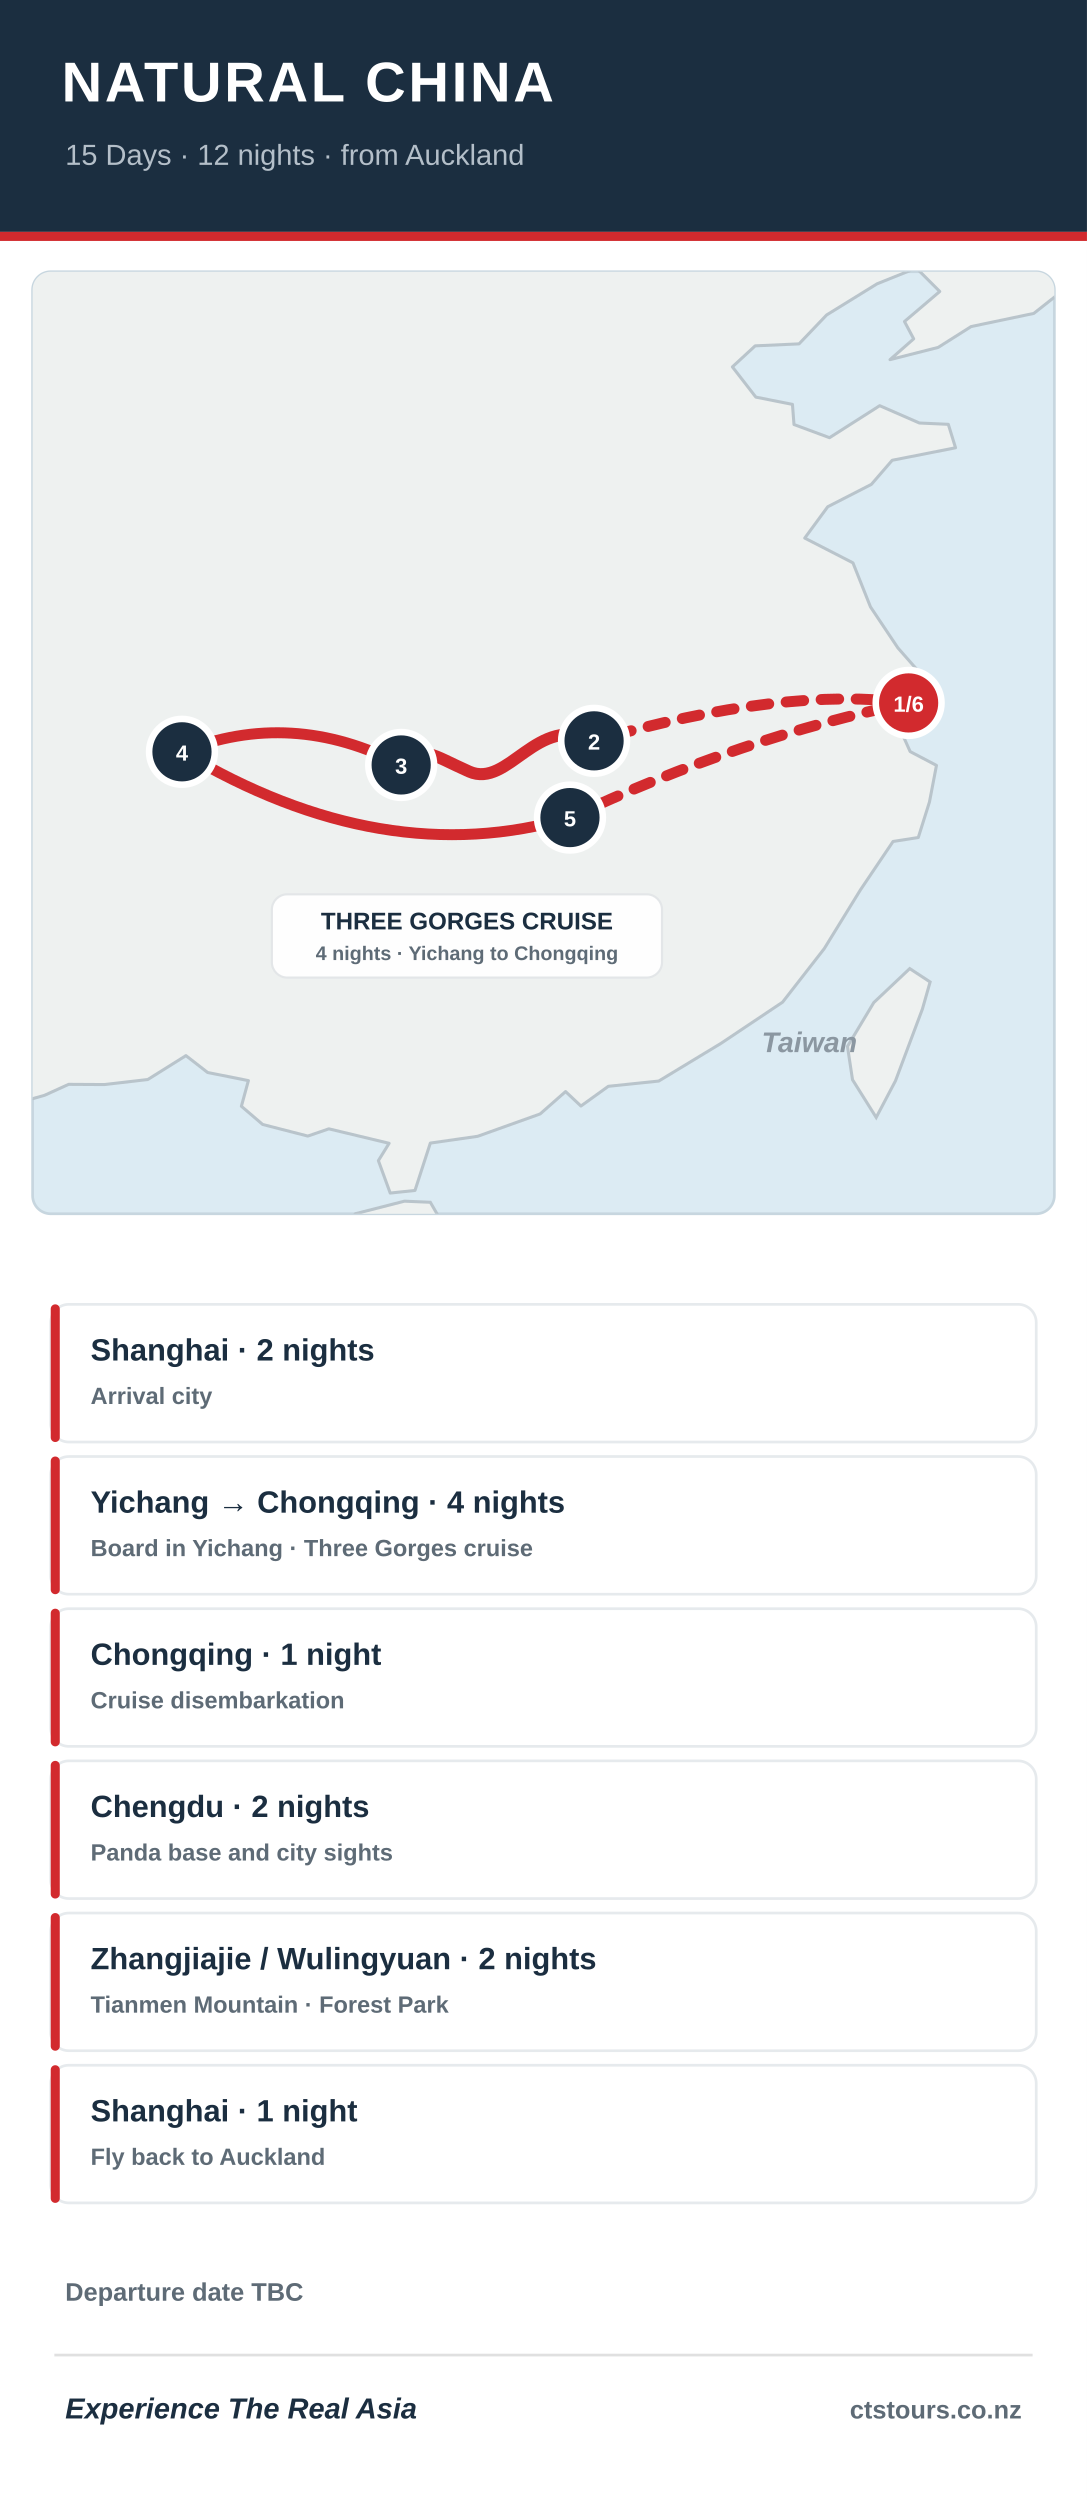
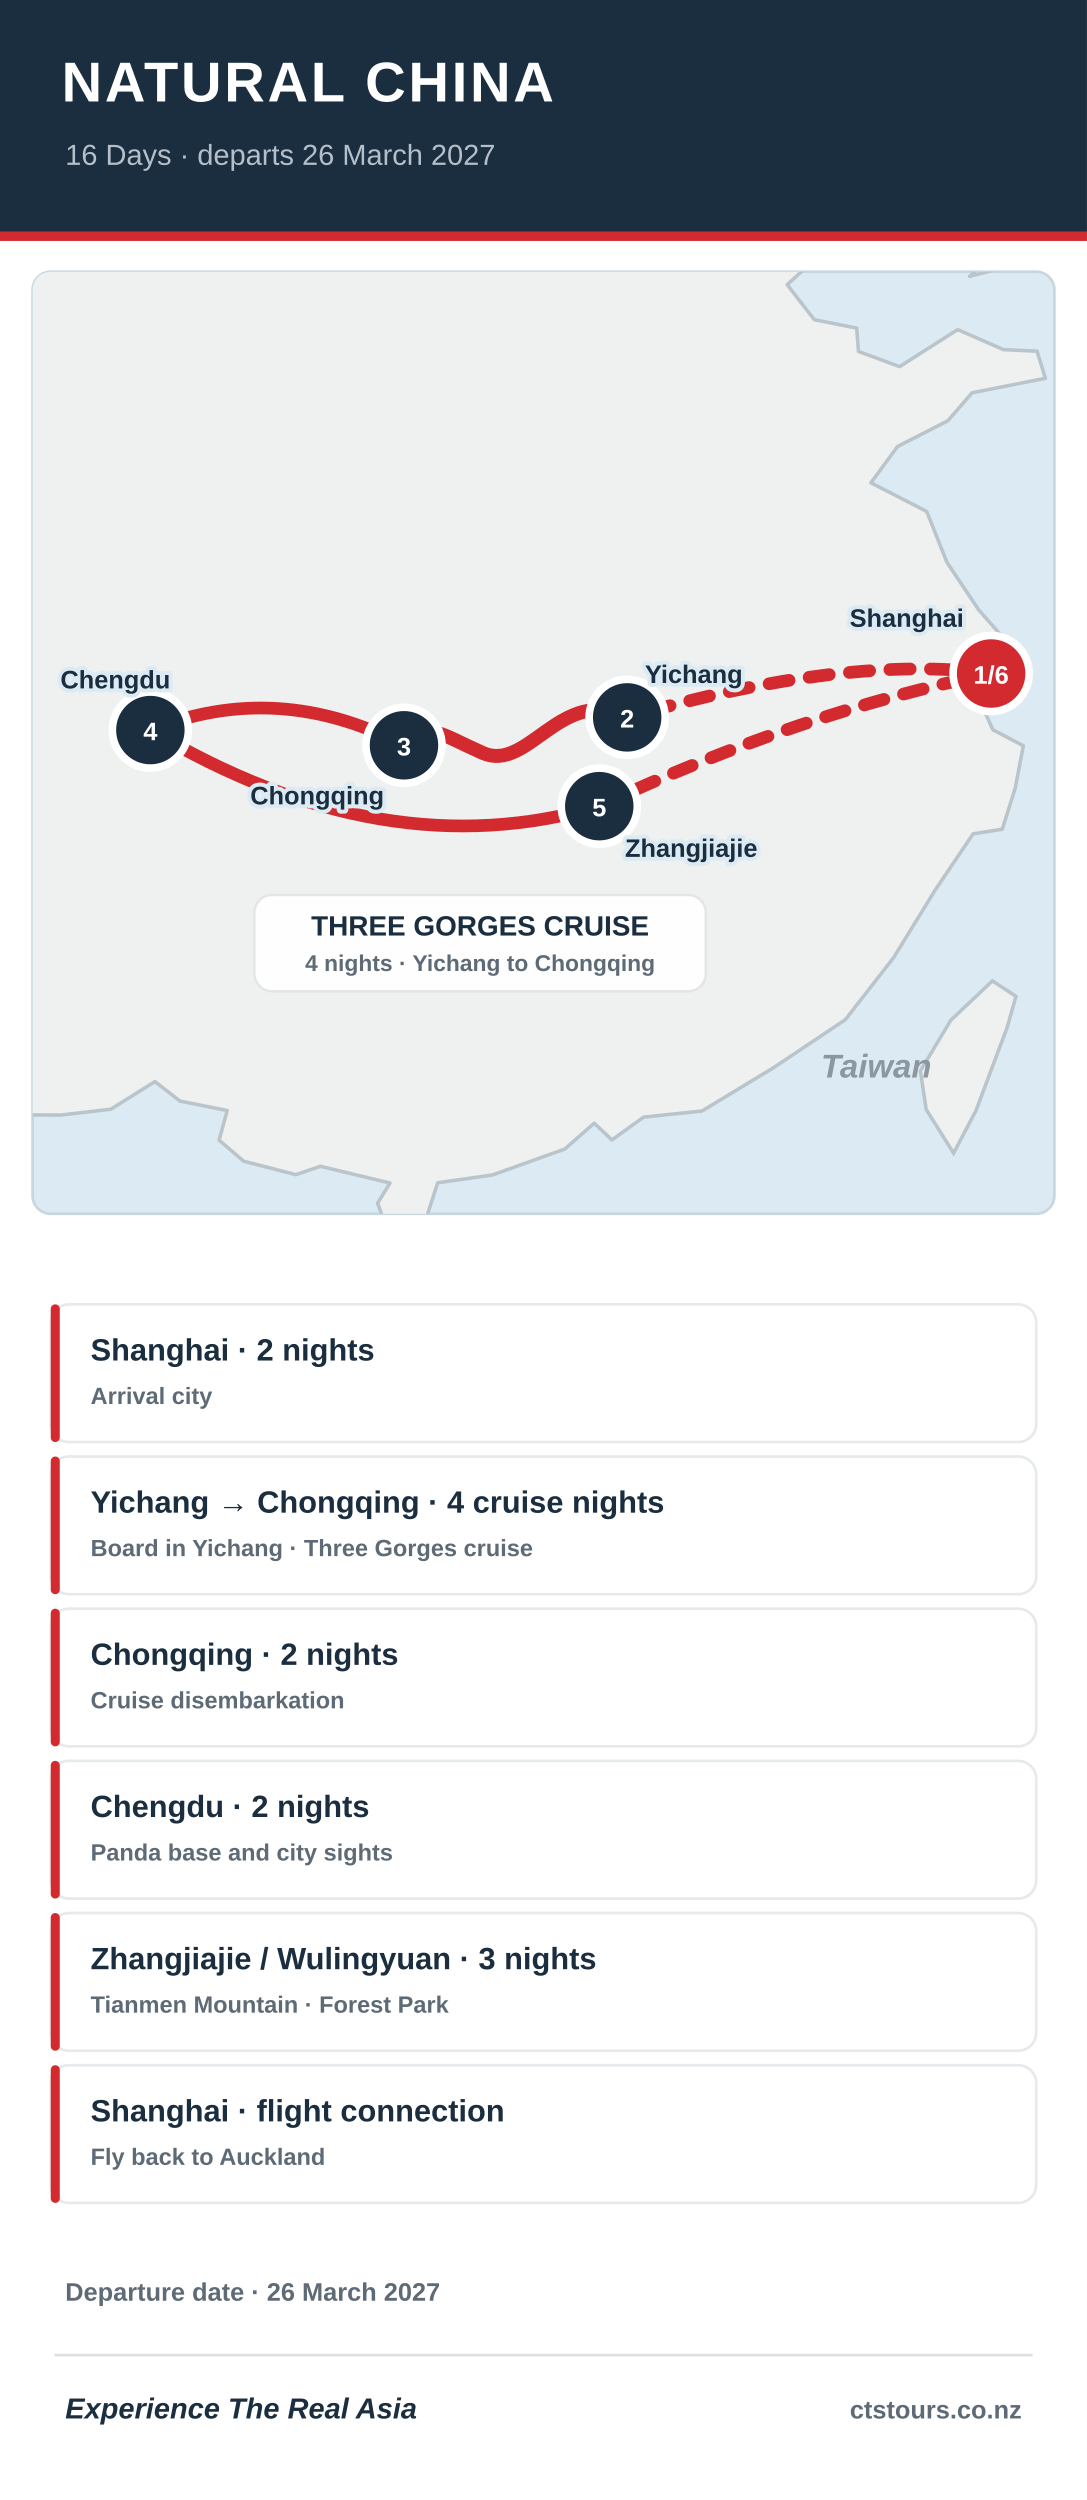
<svg xmlns="http://www.w3.org/2000/svg" viewBox="0 0 600 1380" font-family="'Helvetica Neue',Arial,sans-serif" role="img" aria-labelledby="title desc">
  <defs>
    <clipPath id="mobileClip">
      <rect x="18" y="150" width="564" height="520" rx="10" />
    </clipPath>
  </defs>
  <rect width="600" height="1380" fill="#fff" />
  <rect width="600" height="128" fill="#1B2E40" />
  <rect y="128" width="600" height="5" fill="#D22A2E" />
  <text x="34" y="56" fill="#fff" font-size="31" font-weight="800" letter-spacing="1.5">NATURAL CHINA</text>
-   <text x="36" y="91" fill="#B4BFC9" font-size="16" font-weight="500">15 Days · 12 nights · from Auckland</text>
+   <text x="36" y="91" fill="#B4BFC9" font-size="16" font-weight="500">16 Days · departs 26 March 2027</text>
  <rect x="18" y="150" width="564" height="520" rx="10" fill="#DCEBF3" stroke="#C7D6DF" stroke-width="1.5" />
  <g clip-path="url(#mobileClip)">
-     <g transform="matrix(1.21 0 0 1.21 -196 -190)">
+     <g transform="matrix(1.4 0 0 1.4 -260 -297)">
      <path d="M 702.8,99.2 L 738.4,105.8 L 762.6,120.3 L 770.8,139.5 L 801.9,139.5 L 819.6,131.5 L 853.3,125.4 L 842.6,143.8 L 834.7,151.3 L 827.7,173.7 L 813.9,193.5 L 789.2,189.9 L 771.6,197.1 L 777.0,214.6 L 774.1,238.7 L 763.6,239.3 L 763.8,249.7 L 750.6,237.6 L 742.4,249.1 L 710.9,257.9 L 714.1,268.6 L 696.4,267.9 L 686.7,261.5 L 672.7,276.0 L 650.2,286.9 L 633.6,300.0 L 605.0,306.0 L 590.0,315.5 L 568.0,321.1 L 578.8,311.6 L 574.6,303.7 L 590.7,290.0 L 580.0,279.3 L 562.1,286.5 L 539.1,300.7 L 526.5,313.9 L 506.5,314.8 L 496.1,324.4 L 506.8,338.2 L 523.5,341.5 L 524.2,350.7 L 540.4,356.7 L 563.3,342.1 L 581.4,350.0 L 594.6,350.6 L 597.9,361.3 L 569.0,367.0 L 559.5,378.0 L 539.6,388.2 L 529.1,402.5 L 551.1,413.8 L 559.1,433.9 L 571.6,452.6 L 585.4,468.3 L 585.1,483.4 L 572.3,489.0 L 577.2,499.9 L 589.2,506.2 L 586.0,522.9 L 580.9,539.1 L 569.4,540.9 L 554.5,563.0 L 538.0,589.8 L 519.0,614.2 L 490.9,633.0 L 462.5,650.2 L 439.5,652.6 L 427.0,661.6 L 420.0,655.0 L 408.4,665.2 L 379.9,675.4 L 358.3,678.5 L 351.3,700.1 L 340.0,701.3 L 334.6,686.5 L 339.5,678.6 L 312.0,672.0 L 302.4,675.3 L 281.8,670.0 L 272.1,661.7 L 275.3,650.0 L 256.7,646.3 L 246.8,638.6 L 229.4,649.5 L 209.6,651.8 L 193.3,651.7 L 182.3,656.7 L 171.7,659.7 L 174.8,683.1 L 163.9,682.5 L 162.1,677.7 L 161.5,669.3 L 146.5,675.2 L 137.6,671.5 L 122.5,663.8 L 128.4,646.8 L 115.5,642.9 L 110.6,624.1 L 89.1,627.5 L 91.5,603.2 L 110.9,586.2 L 111.7,569.3 L 111.1,553.7 L 102.2,548.8 L 95.3,536.8 L 83.4,538.3 L 61.4,535.3 L 68.3,526.7 L 58.7,514.0 L 44.1,522.6 L 27.0,517.6 L 3.5,530.6 L -15.1,545.8 L -31.6,548.3 L -40.5,542.8 L -51.3,542.3 L -65.9,537.6 L -77.0,542.8 L -90.5,558.0 L -92.2,541.9 L -104.6,546.2 L -128.4,544.2 L -151.5,539.5 L -168.1,530.5 L -184.0,526.5 L -190.8,516.7 L -202.3,513.8 L -222.9,500.5 L -239.3,494.2 L -247.8,499.1 L -276.2,484.8 L -296.2,471.9 L -302.0,449.3 L -287.3,452.1 L -286.6,441.7 L -294.8,431.2 L -292.7,414.5 L -314.6,390.6 L -348.2,382.4 L -354.3,366.7 L -369.4,357.1 L -373.0,351.3 L -376.1,339.6 L -375.4,331.7 L -387.8,327.0 L -394.5,329.1 L -399.6,310.2 L -393.8,305.5 L -396.7,300.7 L -377.2,291.1 L -363.0,287.1 L -341.4,289.8 L -333.7,276.8 L -307.5,274.4 L -300.2,266.3 L -268.0,255.2 L -265.2,250.6 L -266.8,238.9 L -252.8,233.6 L -271.2,198.2 L -230.7,190.0 L -220.3,185.4 L -205.5,148.9 L -165.0,155.6 L -153.6,146.4 L -152.7,125.9 L -135.7,124.0 L -120.2,110.4 L -112.2,108.7 L -106.8,123.0 L -89.6,133.8 L -60.5,141.5 L -46.4,157.9 L -54.3,181.8 L -46.9,190.6 L -22.7,194.1 L 4.8,197.0 L 29.5,209.7 L 42.1,212.0 L 51.4,230.8 L 63.4,242.9 L 85.9,242.4 L 128.1,247.0 L 155.3,244.2 L 175.4,247.2 L 205.6,259.6 L 230.3,259.6 L 239.4,266.0 L 263.2,255.0 L 296.2,247.9 L 326.8,247.1 L 350.6,239.9 L 365.3,229.0 L 379.6,222.1 L 376.3,215.4 L 369.8,207.5 L 380.5,194.4 L 392.0,196.2 L 413.0,200.4 L 433.3,189.5 L 464.5,181.6 L 479.4,168.1 L 493.8,162.3 L 523.5,159.6 L 539.6,161.9 L 541.8,154.6 L 523.3,140.4 L 506.9,133.8 L 491.2,141.4 L 471.1,138.2 L 459.5,140.8 L 454.2,132.4 L 468.7,112.0 L 478.6,96.6 L 503.1,104.3 L 531.9,91.4 L 531.7,82.4 L 550.2,60.8 L 561.5,54.2 L 561.3,43.0 L 550.1,38.1 L 566.9,27.9 L 592.3,24.3 L 619.4,23.7 L 650.0,29.8 L 667.9,37.3 L 680.5,57.9 L 688.2,66.7 L 695.3,79.2 L 702.8,99.2 Z" fill="#EEF1F0" stroke="#B9C4CB" stroke-width="1.4" stroke-linejoin="round" />
      <path d="M 582.8,617.3 L 570.5,650.1 L 561.7,666.8 L 550.9,649.6 L 548.6,634.4 L 560.6,614.4 L 577.0,598.9 L 586.3,605.0 L 582.8,617.3 Z" fill="#EEF1F0" stroke="#B9C4CB" stroke-width="1.4" />
      <text x="553" y="637" fill="#8B97A1" font-size="13" font-weight="600" font-style="italic" text-anchor="end">Taiwan</text>
      <path d="M 349.1,734.0 L 331.5,743.9 L 314.8,737.5 L 314.2,720.0 L 324.2,710.7 L 346.5,705.0 L 358.3,705.5 L 362.8,713.3 L 353.9,722.2 L 349.1,734.0 Z" fill="#EEF1F0" stroke="#B9C4CB" stroke-width="1.4" />
      <path d="M576.5 477.7 Q520 470 433 495" fill="none" stroke="#D22A2E" stroke-width="5" stroke-linecap="round" stroke-dasharray="8 8" />
      <path d="M433 495 C407 482 394 517 376 509 S356 497 345 506" fill="none" stroke="#D22A2E" stroke-width="5.5" stroke-linecap="round" />
      <path d="M345 506 Q295 480 245 500" fill="none" stroke="#D22A2E" stroke-width="5" stroke-linecap="round" />
      <path d="M245 500 Q337 555 422 530" fill="none" stroke="#D22A2E" stroke-width="5" stroke-linecap="round" />
      <path d="M422 530 Q501 493 576.5 477.7" fill="none" stroke="#D22A2E" stroke-width="5" stroke-linecap="round" stroke-dasharray="8 8" />
      <circle cx="576.5" cy="477.7" r="15" fill="#D22A2E" stroke="#fff" stroke-width="3" />
      <text x="576.5" y="481.7" fill="#fff" font-size="10" font-weight="800" text-anchor="middle">1/6</text>
      <circle cx="433" cy="495" r="15" fill="#1B2E40" stroke="#fff" stroke-width="3" />
      <text x="433" y="499" fill="#fff" font-size="10" font-weight="800" text-anchor="middle">2</text>
      <circle cx="345" cy="506" r="15" fill="#1B2E40" stroke="#fff" stroke-width="3" />
      <text x="345" y="510" fill="#fff" font-size="10" font-weight="800" text-anchor="middle">3</text>
      <circle cx="245" cy="500" r="15" fill="#1B2E40" stroke="#fff" stroke-width="3" />
      <text x="245" y="504" fill="#fff" font-size="10" font-weight="800" text-anchor="middle">4</text>
      <circle cx="422" cy="530" r="15" fill="#1B2E40" stroke="#fff" stroke-width="3" />
      <text x="422" y="534" fill="#fff" font-size="10" font-weight="800" text-anchor="middle">5</text>
      <rect x="286" y="565" width="178" height="38" rx="7" fill="#fff" fill-opacity=".94" stroke="#E3E6E8" />
      <text x="375" y="581" fill="#1B2E40" font-size="11" font-weight="800" text-anchor="middle">THREE GORGES CRUISE</text>
      <text x="375" y="595" fill="#5E6B76" font-size="9" font-weight="700" text-anchor="middle">4 nights · Yichang to Chongqing</text>
    </g>
+     <g font-size="14" font-weight="800" fill="#1B2E40" paint-order="stroke" stroke="#DCEBF3" stroke-width="4.5" stroke-linejoin="round">
+       <text x="532" y="346" text-anchor="end">Shanghai</text>
+       <text x="356" y="377">Yichang</text>
+       <text x="212" y="444" text-anchor="end">Chongqing</text>
+       <text x="94" y="380" text-anchor="end">Chengdu</text>
+       <text x="345" y="473">Zhangjiajie</text>
+     </g>
  </g>
  <rect x="28" y="720" width="544" height="76" rx="10" fill="#fff" stroke="#E6EAED" stroke-width="1.5" />
  <rect x="28" y="720" width="5" height="76" rx="2.5" fill="#D22A2E" />
  <text x="50" y="751" fill="#1B2E40" font-size="17" font-weight="800">Shanghai · 2 nights</text>
  <text x="50" y="775" fill="#5E6B76" font-size="13" font-weight="600">Arrival city</text>
  <rect x="28" y="804" width="544" height="76" rx="10" fill="#fff" stroke="#E6EAED" stroke-width="1.5" />
  <rect x="28" y="804" width="5" height="76" rx="2.5" fill="#D22A2E" />
-   <text x="50" y="835" fill="#1B2E40" font-size="17" font-weight="800">Yichang → Chongqing · 4 nights</text>
+   <text x="50" y="835" fill="#1B2E40" font-size="17" font-weight="800">Yichang → Chongqing · 4 cruise nights</text>
  <text x="50" y="859" fill="#5E6B76" font-size="13" font-weight="600">Board in Yichang · Three Gorges cruise</text>
  <rect x="28" y="888" width="544" height="76" rx="10" fill="#fff" stroke="#E6EAED" stroke-width="1.5" />
  <rect x="28" y="888" width="5" height="76" rx="2.5" fill="#D22A2E" />
-   <text x="50" y="919" fill="#1B2E40" font-size="17" font-weight="800">Chongqing · 1 night</text>
+   <text x="50" y="919" fill="#1B2E40" font-size="17" font-weight="800">Chongqing · 2 nights</text>
  <text x="50" y="943" fill="#5E6B76" font-size="13" font-weight="600">Cruise disembarkation</text>
  <rect x="28" y="972" width="544" height="76" rx="10" fill="#fff" stroke="#E6EAED" stroke-width="1.5" />
  <rect x="28" y="972" width="5" height="76" rx="2.5" fill="#D22A2E" />
  <text x="50" y="1003" fill="#1B2E40" font-size="17" font-weight="800">Chengdu · 2 nights</text>
  <text x="50" y="1027" fill="#5E6B76" font-size="13" font-weight="600">Panda base and city sights</text>
  <rect x="28" y="1056" width="544" height="76" rx="10" fill="#fff" stroke="#E6EAED" stroke-width="1.5" />
  <rect x="28" y="1056" width="5" height="76" rx="2.5" fill="#D22A2E" />
-   <text x="50" y="1087" fill="#1B2E40" font-size="17" font-weight="800">Zhangjiajie / Wulingyuan · 2 nights</text>
+   <text x="50" y="1087" fill="#1B2E40" font-size="17" font-weight="800">Zhangjiajie / Wulingyuan · 3 nights</text>
  <text x="50" y="1111" fill="#5E6B76" font-size="13" font-weight="600">Tianmen Mountain · Forest Park</text>
  <rect x="28" y="1140" width="544" height="76" rx="10" fill="#fff" stroke="#E6EAED" stroke-width="1.5" />
  <rect x="28" y="1140" width="5" height="76" rx="2.5" fill="#D22A2E" />
-   <text x="50" y="1171" fill="#1B2E40" font-size="17" font-weight="800">Shanghai · 1 night</text>
+   <text x="50" y="1171" fill="#1B2E40" font-size="17" font-weight="800">Shanghai · flight connection</text>
  <text x="50" y="1195" fill="#5E6B76" font-size="13" font-weight="600">Fly back to Auckland</text>
-   <text x="36" y="1270" fill="#5E6B76" font-size="14" font-weight="600">Departure date TBC</text>
+   <text x="36" y="1270" fill="#5E6B76" font-size="14" font-weight="600">Departure date · 26 March 2027</text>
  <line x1="30" y1="1300" x2="570" y2="1300" stroke="#E0E0E0" stroke-width="1.5" />
  <text x="36" y="1335" fill="#1B2E40" font-size="16" font-weight="700" font-style="italic">Experience The Real Asia</text>
  <text x="564" y="1335" fill="#5E6B76" font-size="14" font-weight="600" text-anchor="end">ctstours.co.nz</text>
</svg>
